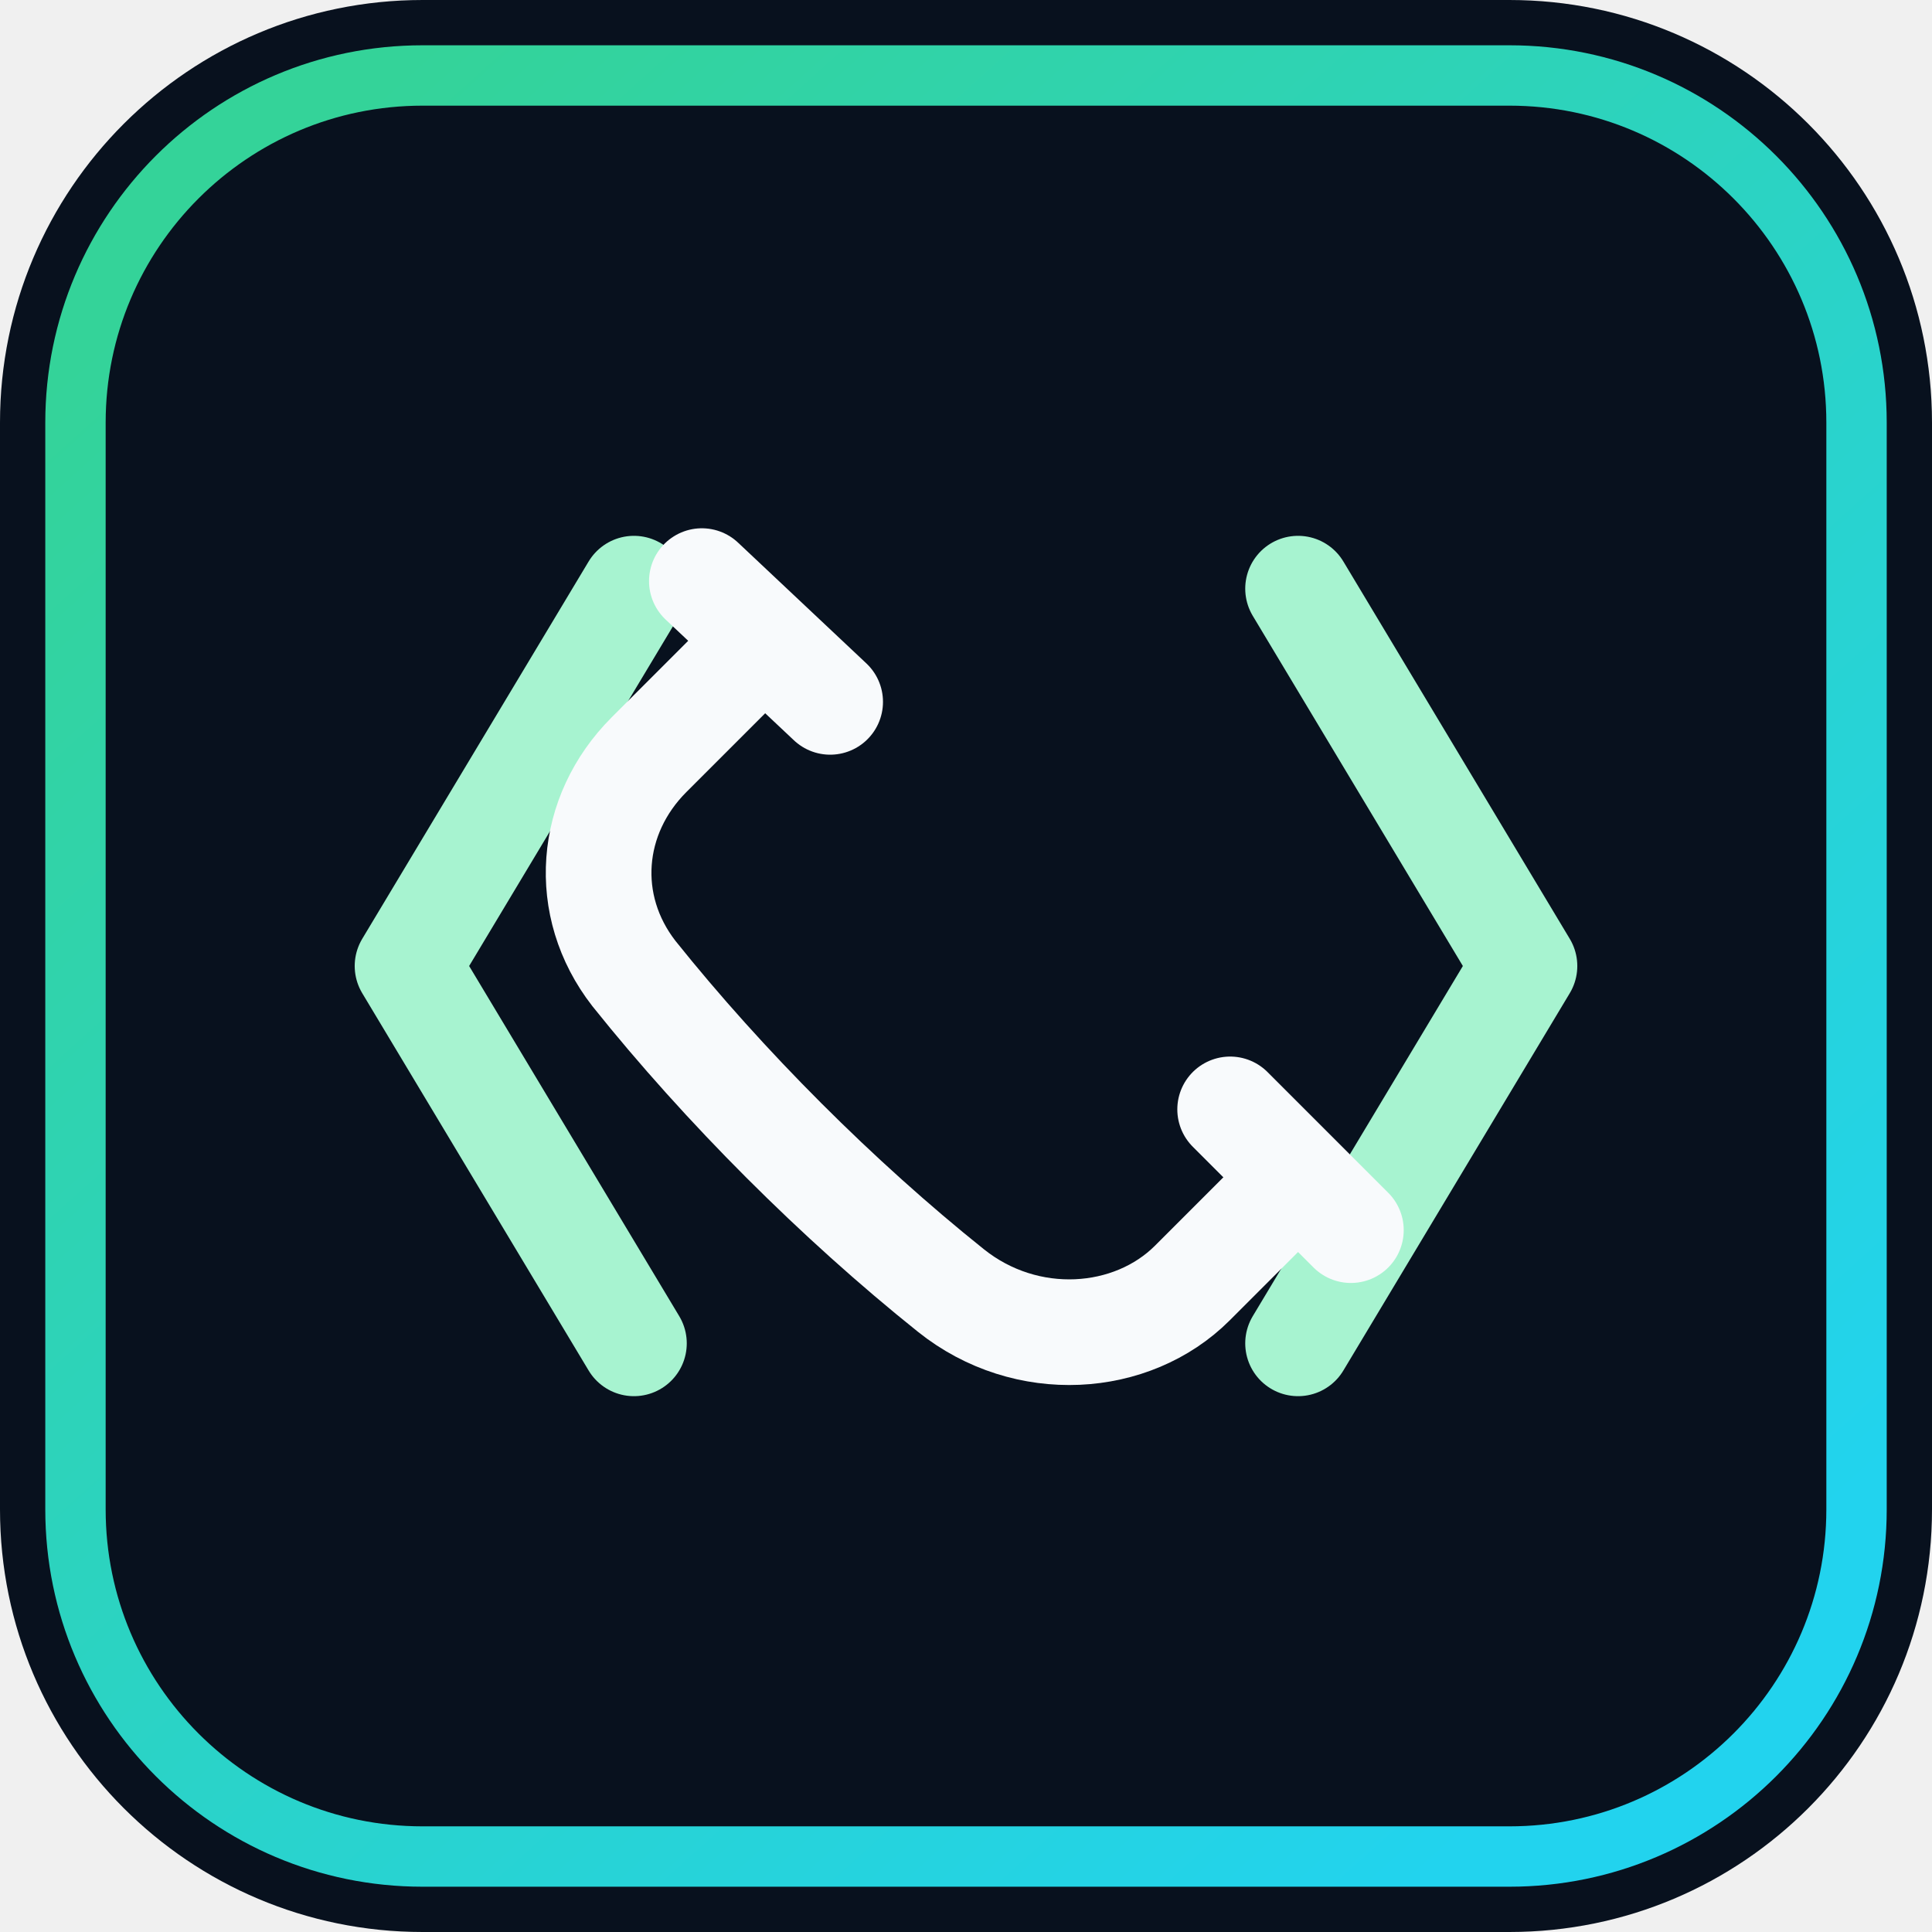
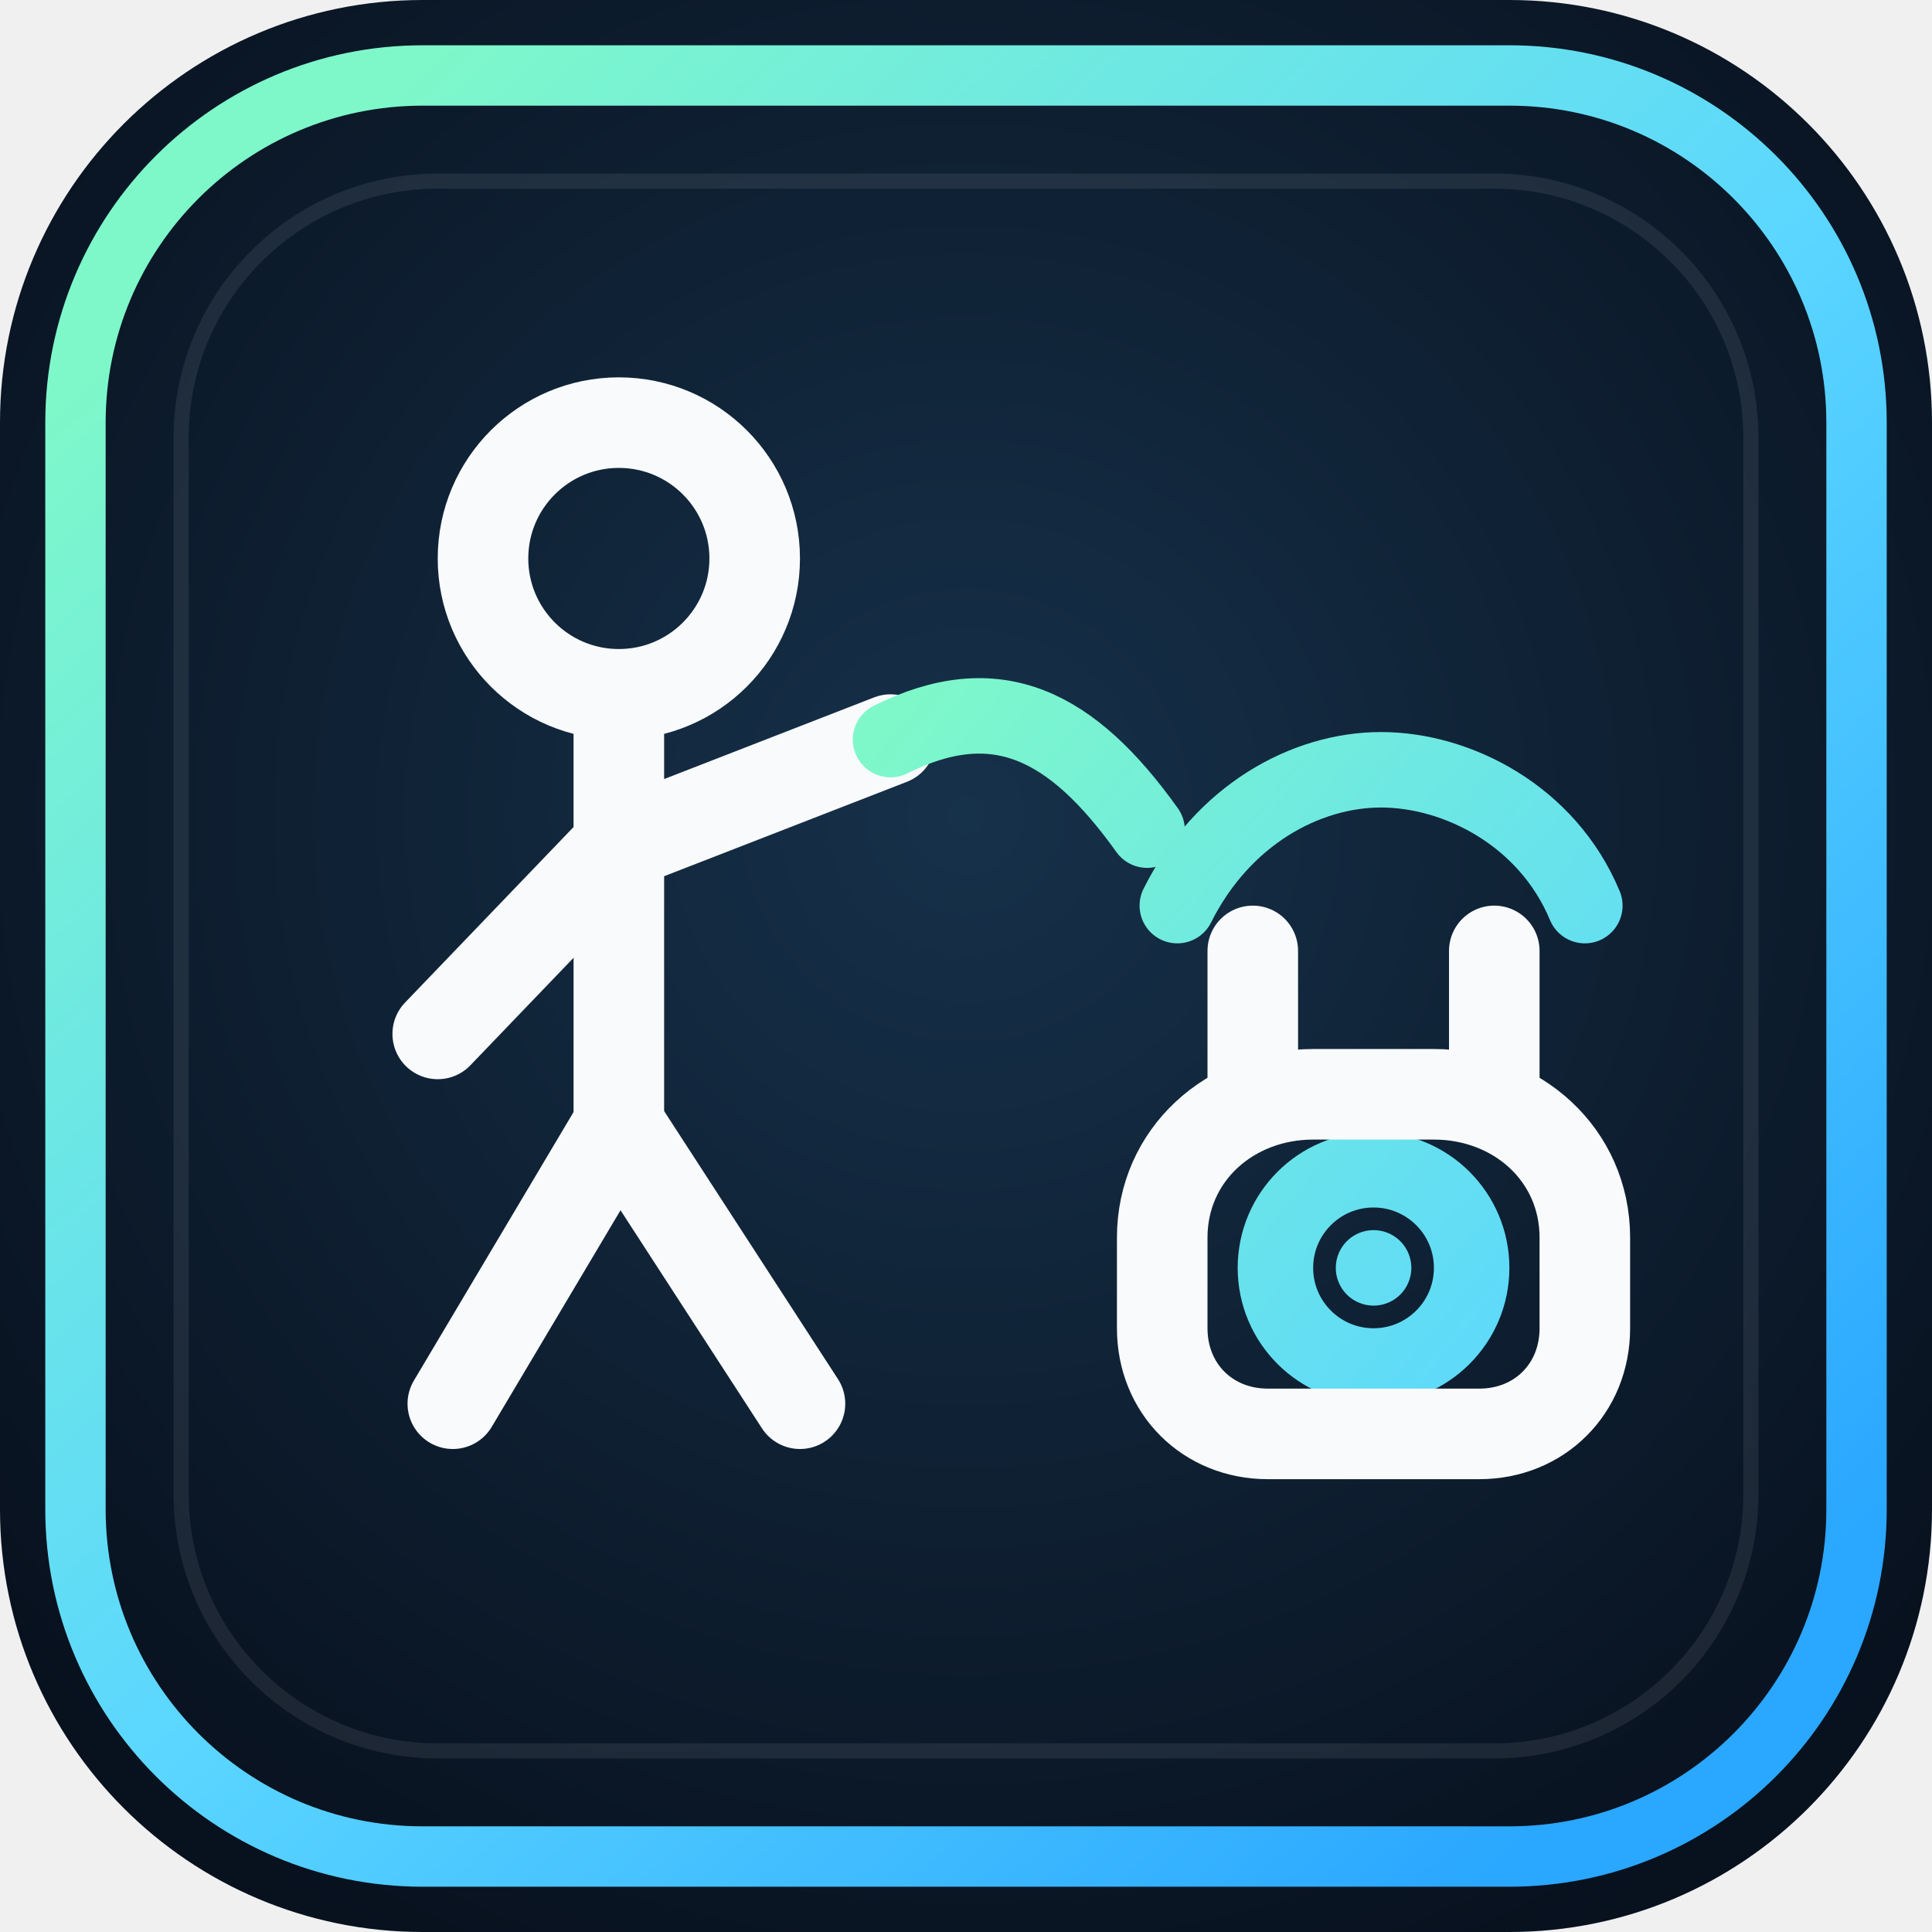
<svg xmlns="http://www.w3.org/2000/svg" width="256" height="256" viewBox="0 0 256 256" fill="none">
-   <rect width="256" height="256" rx="56" fill="#08111E" />
-   <rect x="10" y="10" width="236" height="236" rx="46" stroke="url(#paint0_linear)" stroke-width="8" />
-   <path d="M84 78L54 128L84 178" stroke="#A7F3D0" stroke-width="14" stroke-linecap="round" stroke-linejoin="round" />
-   <path d="M172 78L202 128L172 178" stroke="#A7F3D0" stroke-width="14" stroke-linecap="round" stroke-linejoin="round" />
-   <path d="M100 86L86 100C78 108 77 120 84 129C96 144 111 159 126 171C136 179 150 178 158 170L170 158" stroke="#F8FAFC" stroke-width="14" stroke-linecap="round" stroke-linejoin="round" />
-   <path d="M93 77L110 93" stroke="#F8FAFC" stroke-width="14" stroke-linecap="round" />
-   <path d="M163 147L179 163" stroke="#F8FAFC" stroke-width="14" stroke-linecap="round" />
  <defs>
-     <linearGradient id="paint0_linear" x1="32" y1="28" x2="212" y2="228" gradientUnits="userSpaceOnUse">
-       <stop stop-color="#34D399" />
-       <stop offset="1" stop-color="#22D3EE" />
+     <radialGradient id="paint0_radial" cx="0" cy="0" r="1" gradientUnits="userSpaceOnUse" gradientTransform="translate(128 108) rotate(90) scale(168)">
+       <stop stop-color="#16314A" />
+       <stop offset="1" stop-color="#08111E" />
+     </radialGradient>
+     <linearGradient id="paint1_linear" x1="34" y1="28" x2="220" y2="228" gradientUnits="userSpaceOnUse">
+       <stop stop-color="#7EF8C9" />
+       <stop offset="0.52" stop-color="#5BD6FF" />
+       <stop offset="1" stop-color="#2AA7FF" />
+     </linearGradient>
+     <linearGradient id="paint2_linear" x1="118" y1="95" x2="216" y2="176" gradientUnits="userSpaceOnUse">
+       <stop stop-color="#7EF8C9" />
+       <stop offset="1" stop-color="#5BD6FF" />
    </linearGradient>
  </defs>
+   <rect width="256" height="256" rx="56" fill="url(#paint0_radial)" />
+   <rect x="10" y="10" width="236" height="236" rx="46" stroke="url(#paint1_linear)" stroke-width="8" />
+   <rect x="24" y="24" width="208" height="208" rx="34" stroke="white" stroke-opacity="0.08" stroke-width="2" />
+   <g stroke="#F8FAFC" stroke-width="12" stroke-linecap="round" stroke-linejoin="round">
+     <circle cx="82" cy="74" r="18" />
+     <path d="M82 96V149" />
+     <path d="M82 112L58 137" />
+     <path d="M82 112L118 98" />
+     <path d="M82 149L60 186" />
+     <path d="M82 149L106 186" />
+   </g>
+   <g stroke="url(#paint2_linear)" stroke-width="10" stroke-linecap="round" stroke-linejoin="round">
+     <path d="M118 98C132 91 142 96 152 110" />
+     <path d="M156 120C162 108 173 102 183 102C193 102 205 108 210 120" />
+     <circle cx="182" cy="168" r="13" />
+     <path d="M182 168L182.01 168" />
+   </g>
+   <g stroke="#F8FAFC" stroke-width="12" stroke-linecap="round" stroke-linejoin="round">
+     <path d="M166 145V126" />
+     <path d="M198 145V126" />
+     <path d="M154 164C154 153 163 145 174 145H190C201 145 210 153 210 164V176C210 184 204 190 196 190H168C160 190 154 184 154 176V164Z" />
+   </g>
</svg>
